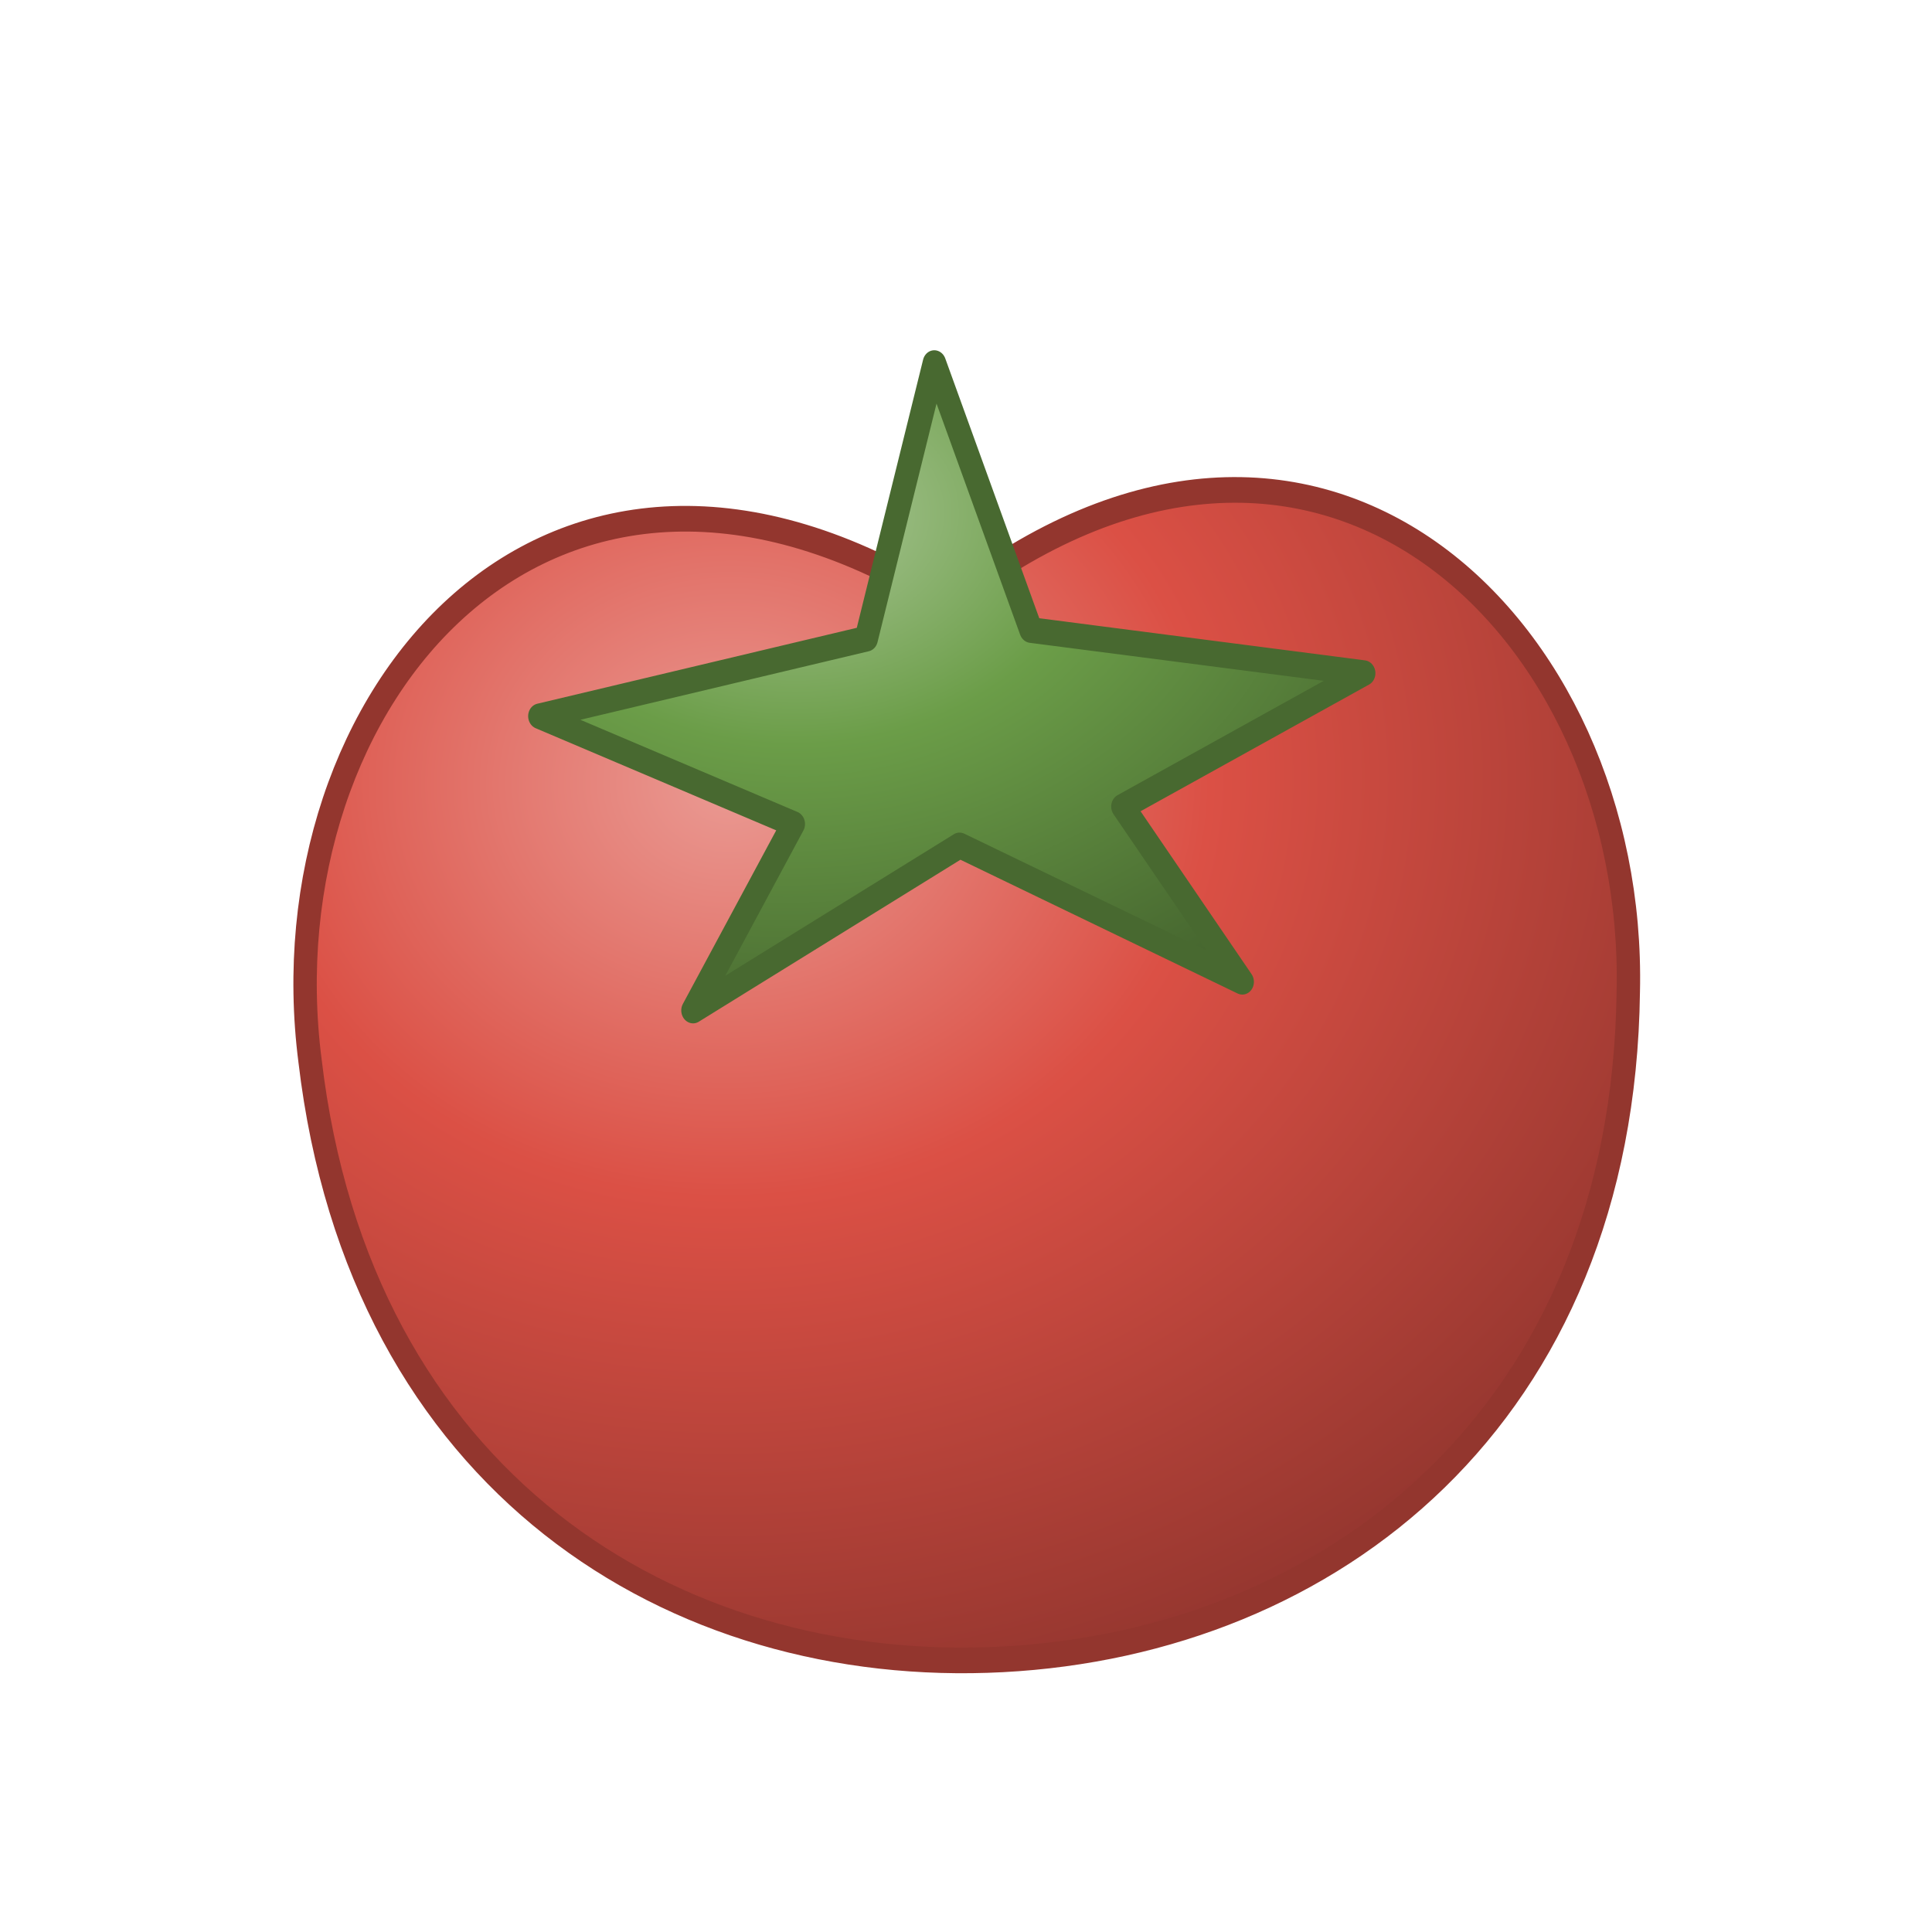
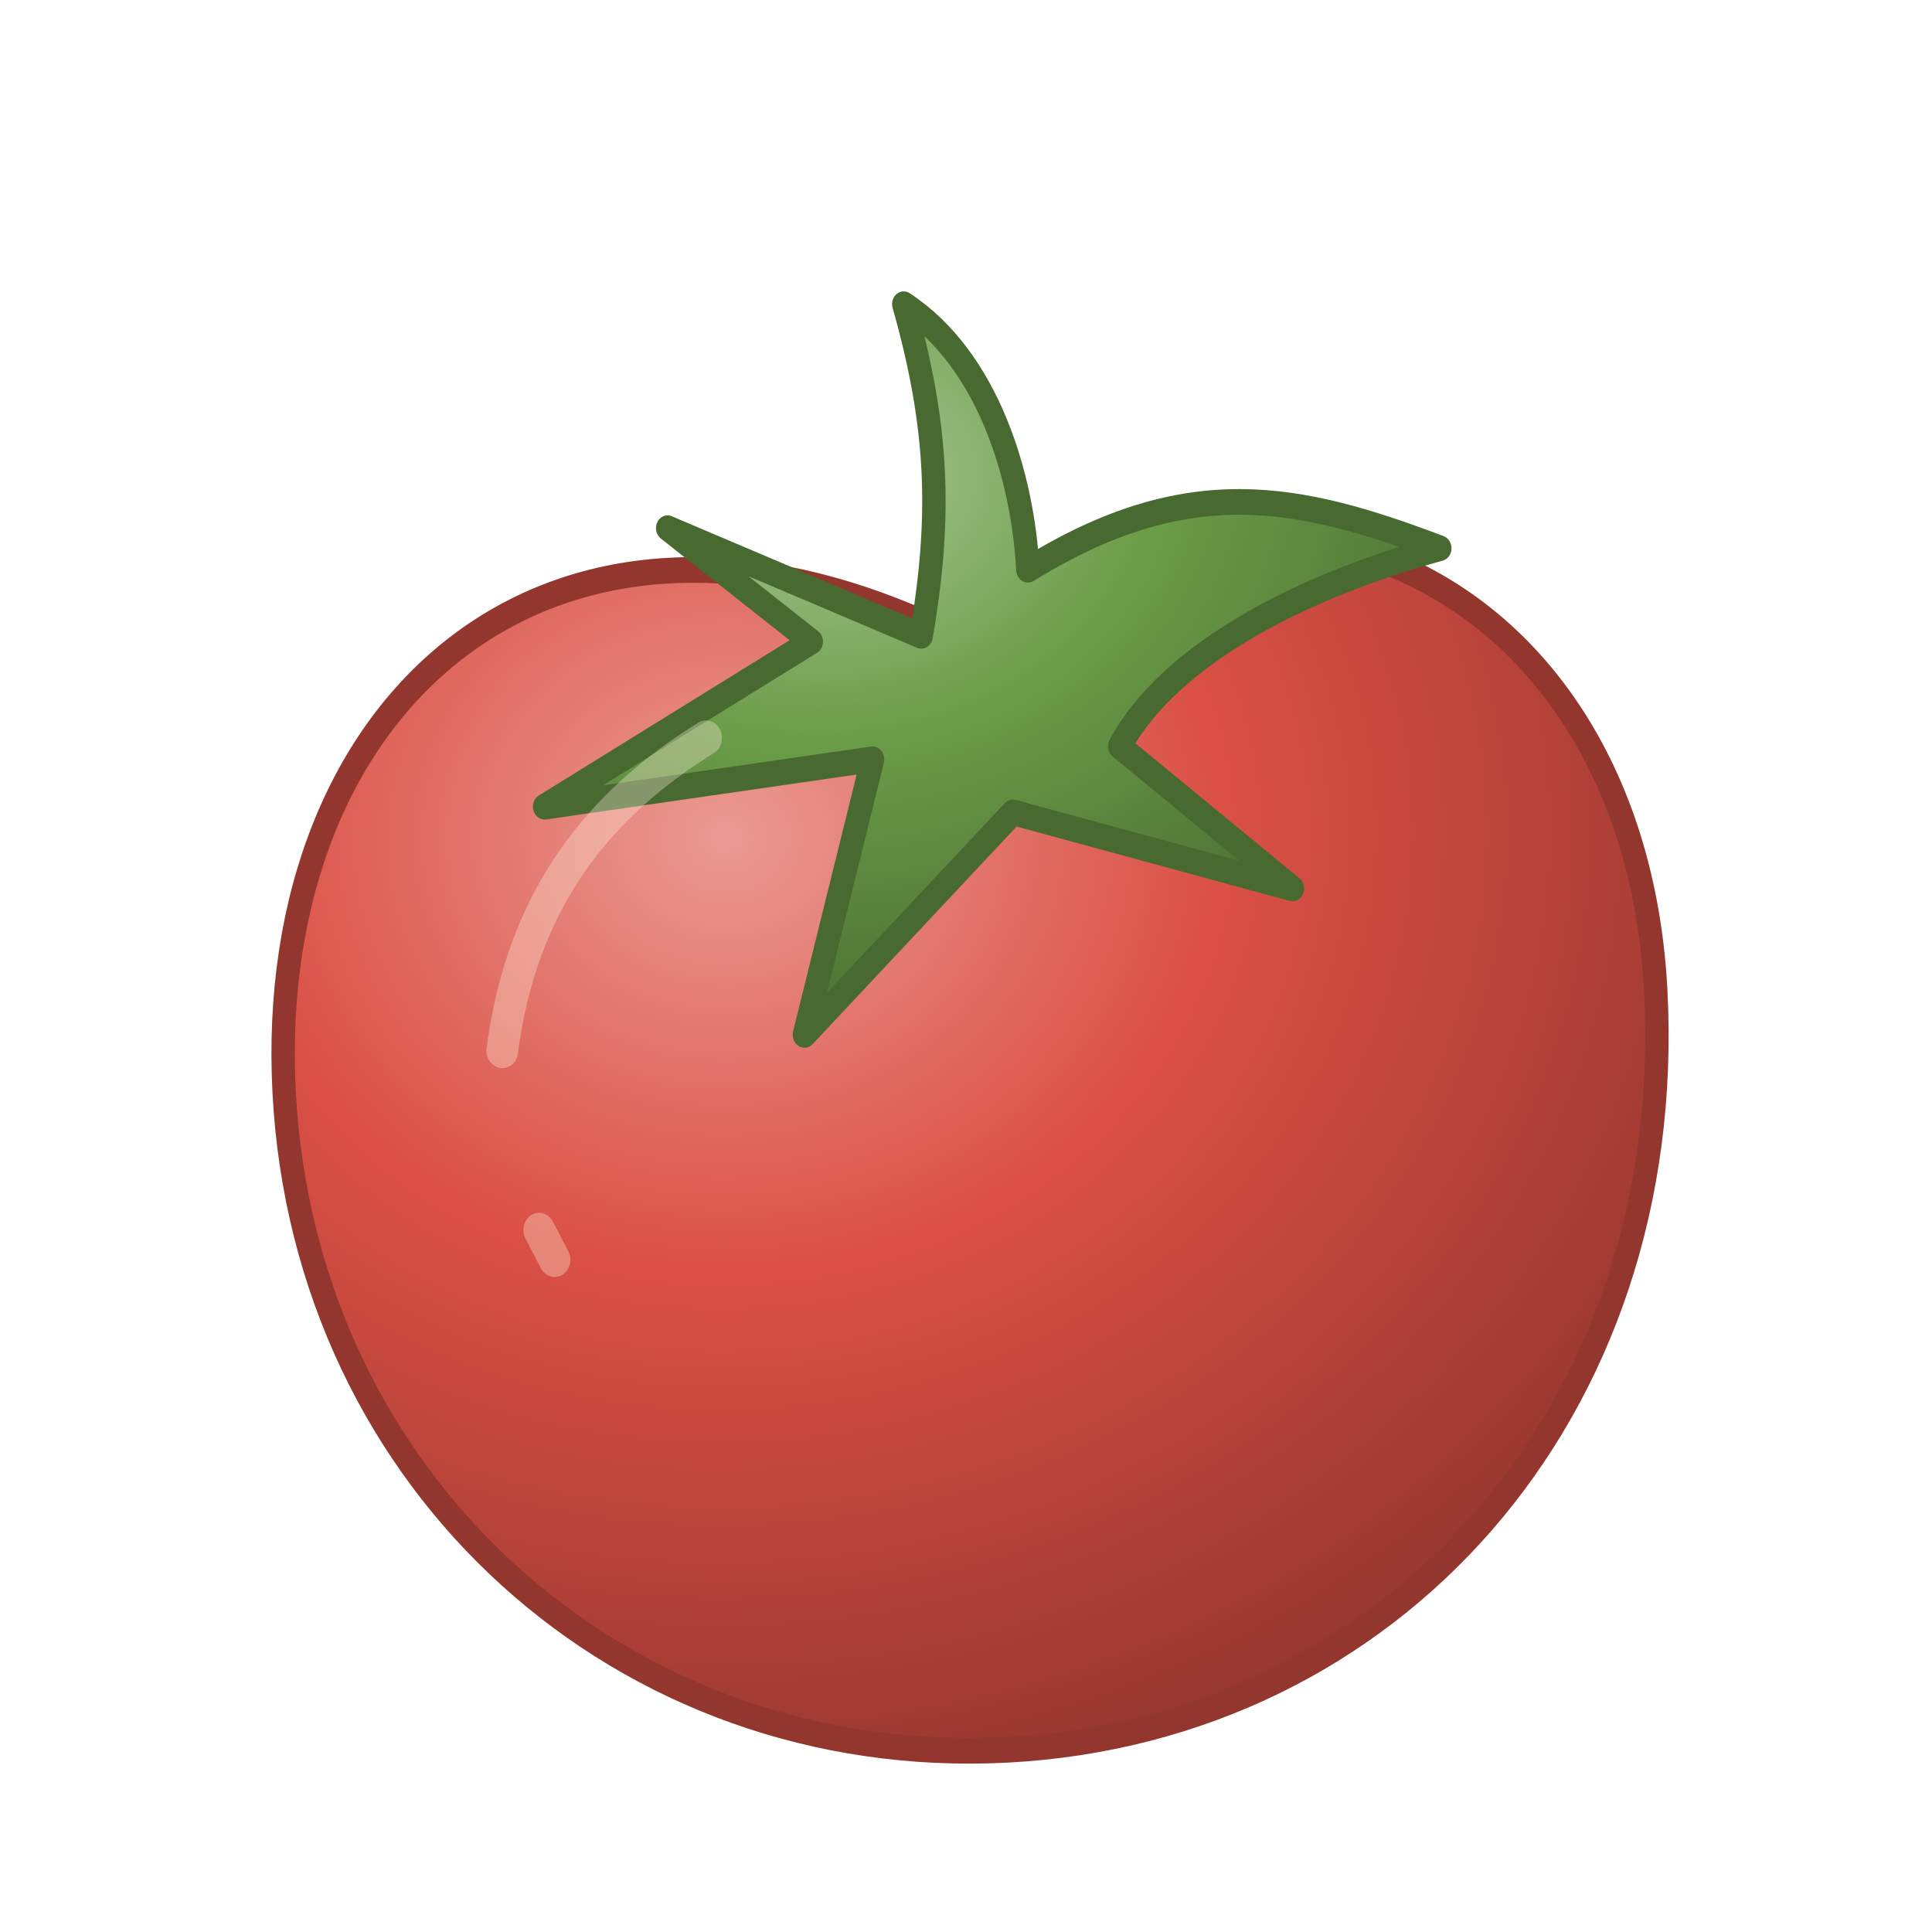
<svg xmlns="http://www.w3.org/2000/svg" viewBox="0 0 64 64" role="img" aria-label="Oley Tomato">
  <defs>
    <radialGradient id="shade0" cx="33%" cy="23%" r="86%">
      <stop stop-color="#ea9a93" />
      <stop offset=".42" stop-color="#db5045" />
      <stop offset="1" stop-color="#8e342d" />
    </radialGradient>
    <radialGradient id="shade1" cx="33%" cy="23%" r="86%">
      <stop stop-color="#a9c695" />
      <stop offset=".42" stop-color="#6b9d48" />
      <stop offset="1" stop-color="#46662f" />
    </radialGradient>
  </defs>
  <g transform="translate(32 32) rotate(-3) scale(0.911 1) translate(-32 -32)" stroke="#405a37" stroke-width=".85" stroke-linecap="round" stroke-linejoin="round">
-     <path d="M32 20c14-9 25 2 24 14-1 14-12 21-24 21S9 48 8 34c-1-12 10-23 24-14Z" fill="url(#shade0)" stroke="#93362e" />
-     <path d="m32 12 3 9 12 2-9 4 4 6-10-5-10 5 4-6-9-4 12-2Z" fill="url(#shade1)" stroke="#486930" />
+     <path d="M32 21c13-7 25 0 25 13 0 14-11 24-25 24S7 48 7 35c0-13 11-21 25-14Z" fill="url(#shade0)" stroke="#93362e" />
+     <path d="M31 21c1-4 1-7 0-11 3 2 4 6 4 9 6-3 10-2 15 0-5 1-10 3-12 6l6 5-10-3-8 7 3-9-12 1 10-5-5-4Z" fill="url(#shade1)" stroke="#486930" />
+     <path d="M15 34c1-5 4-8 8-10m-7 16 .5 1" fill="none" stroke="#fff1dd" stroke-width="1.15" opacity=".34" stroke-linecap="round" />
  </g>
</svg>
